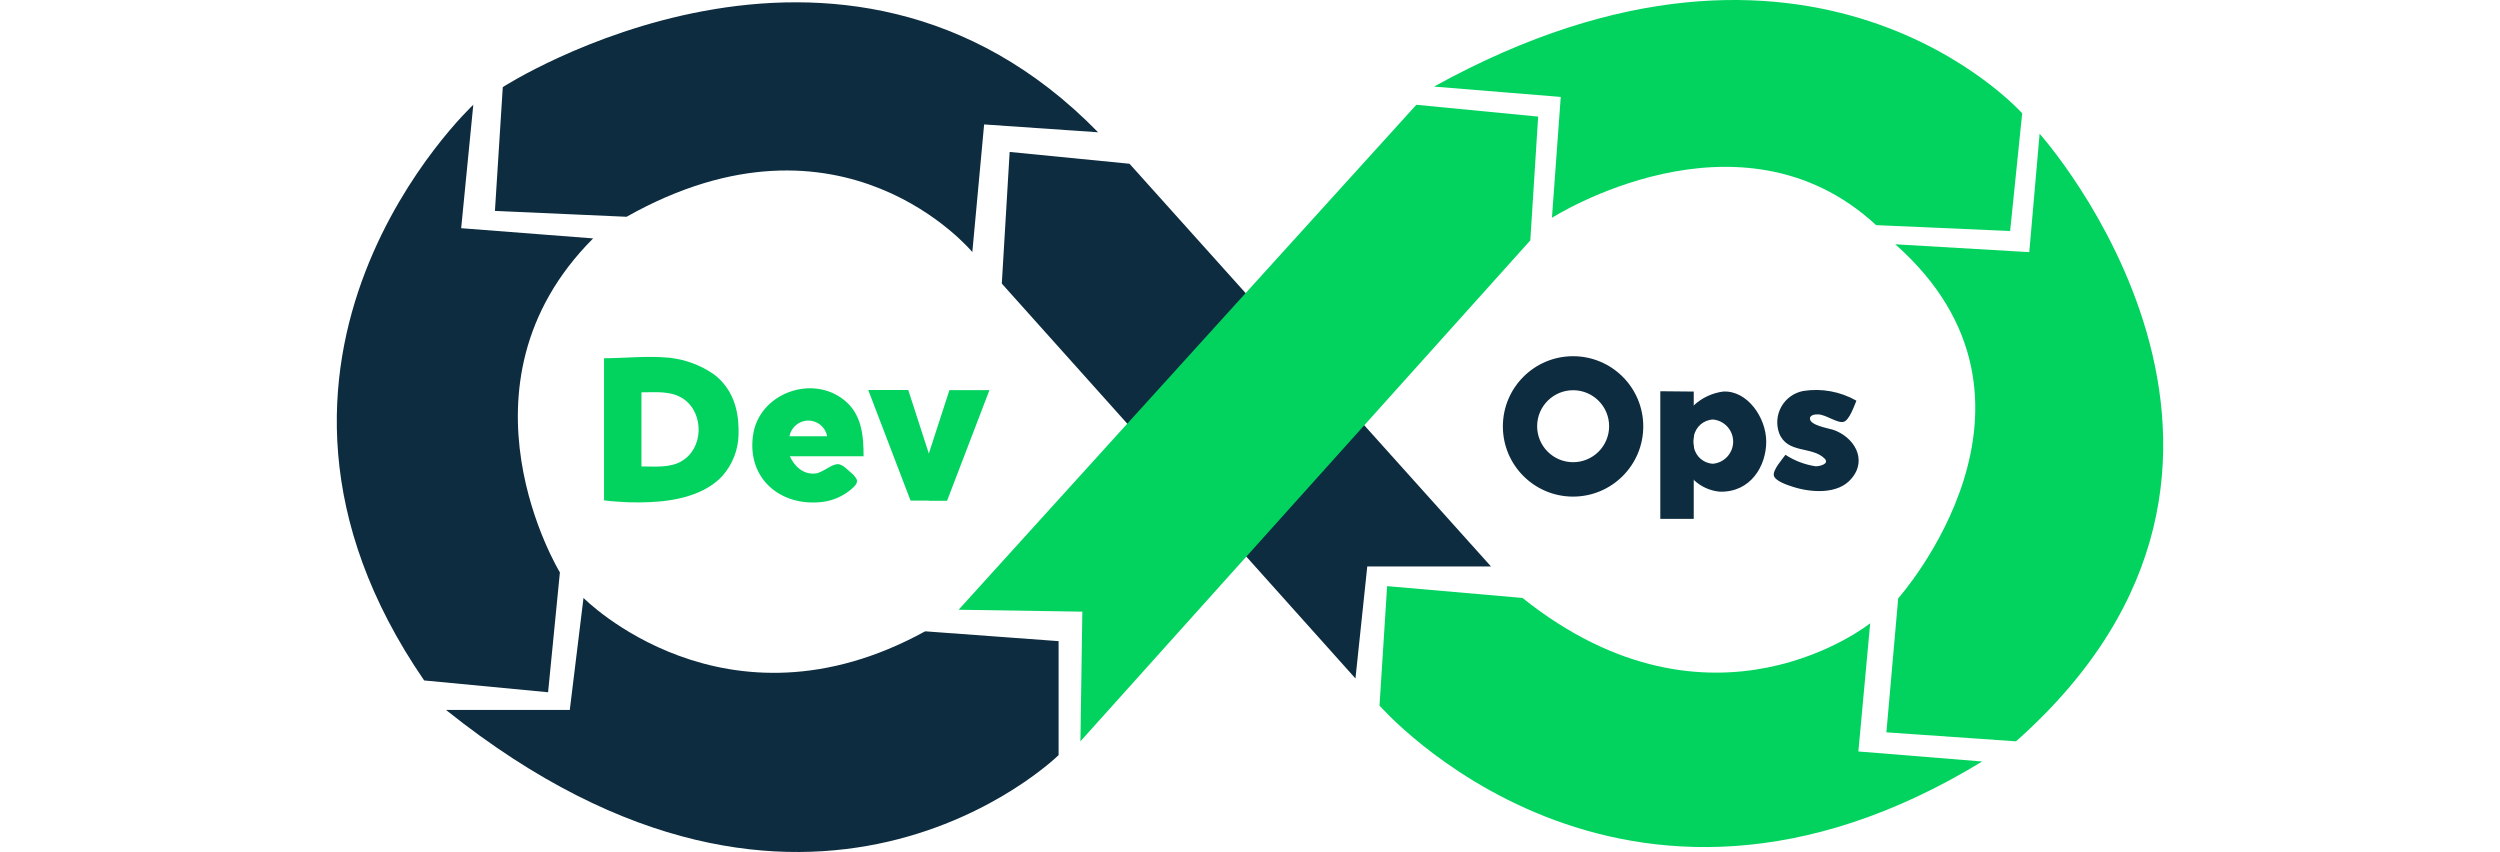
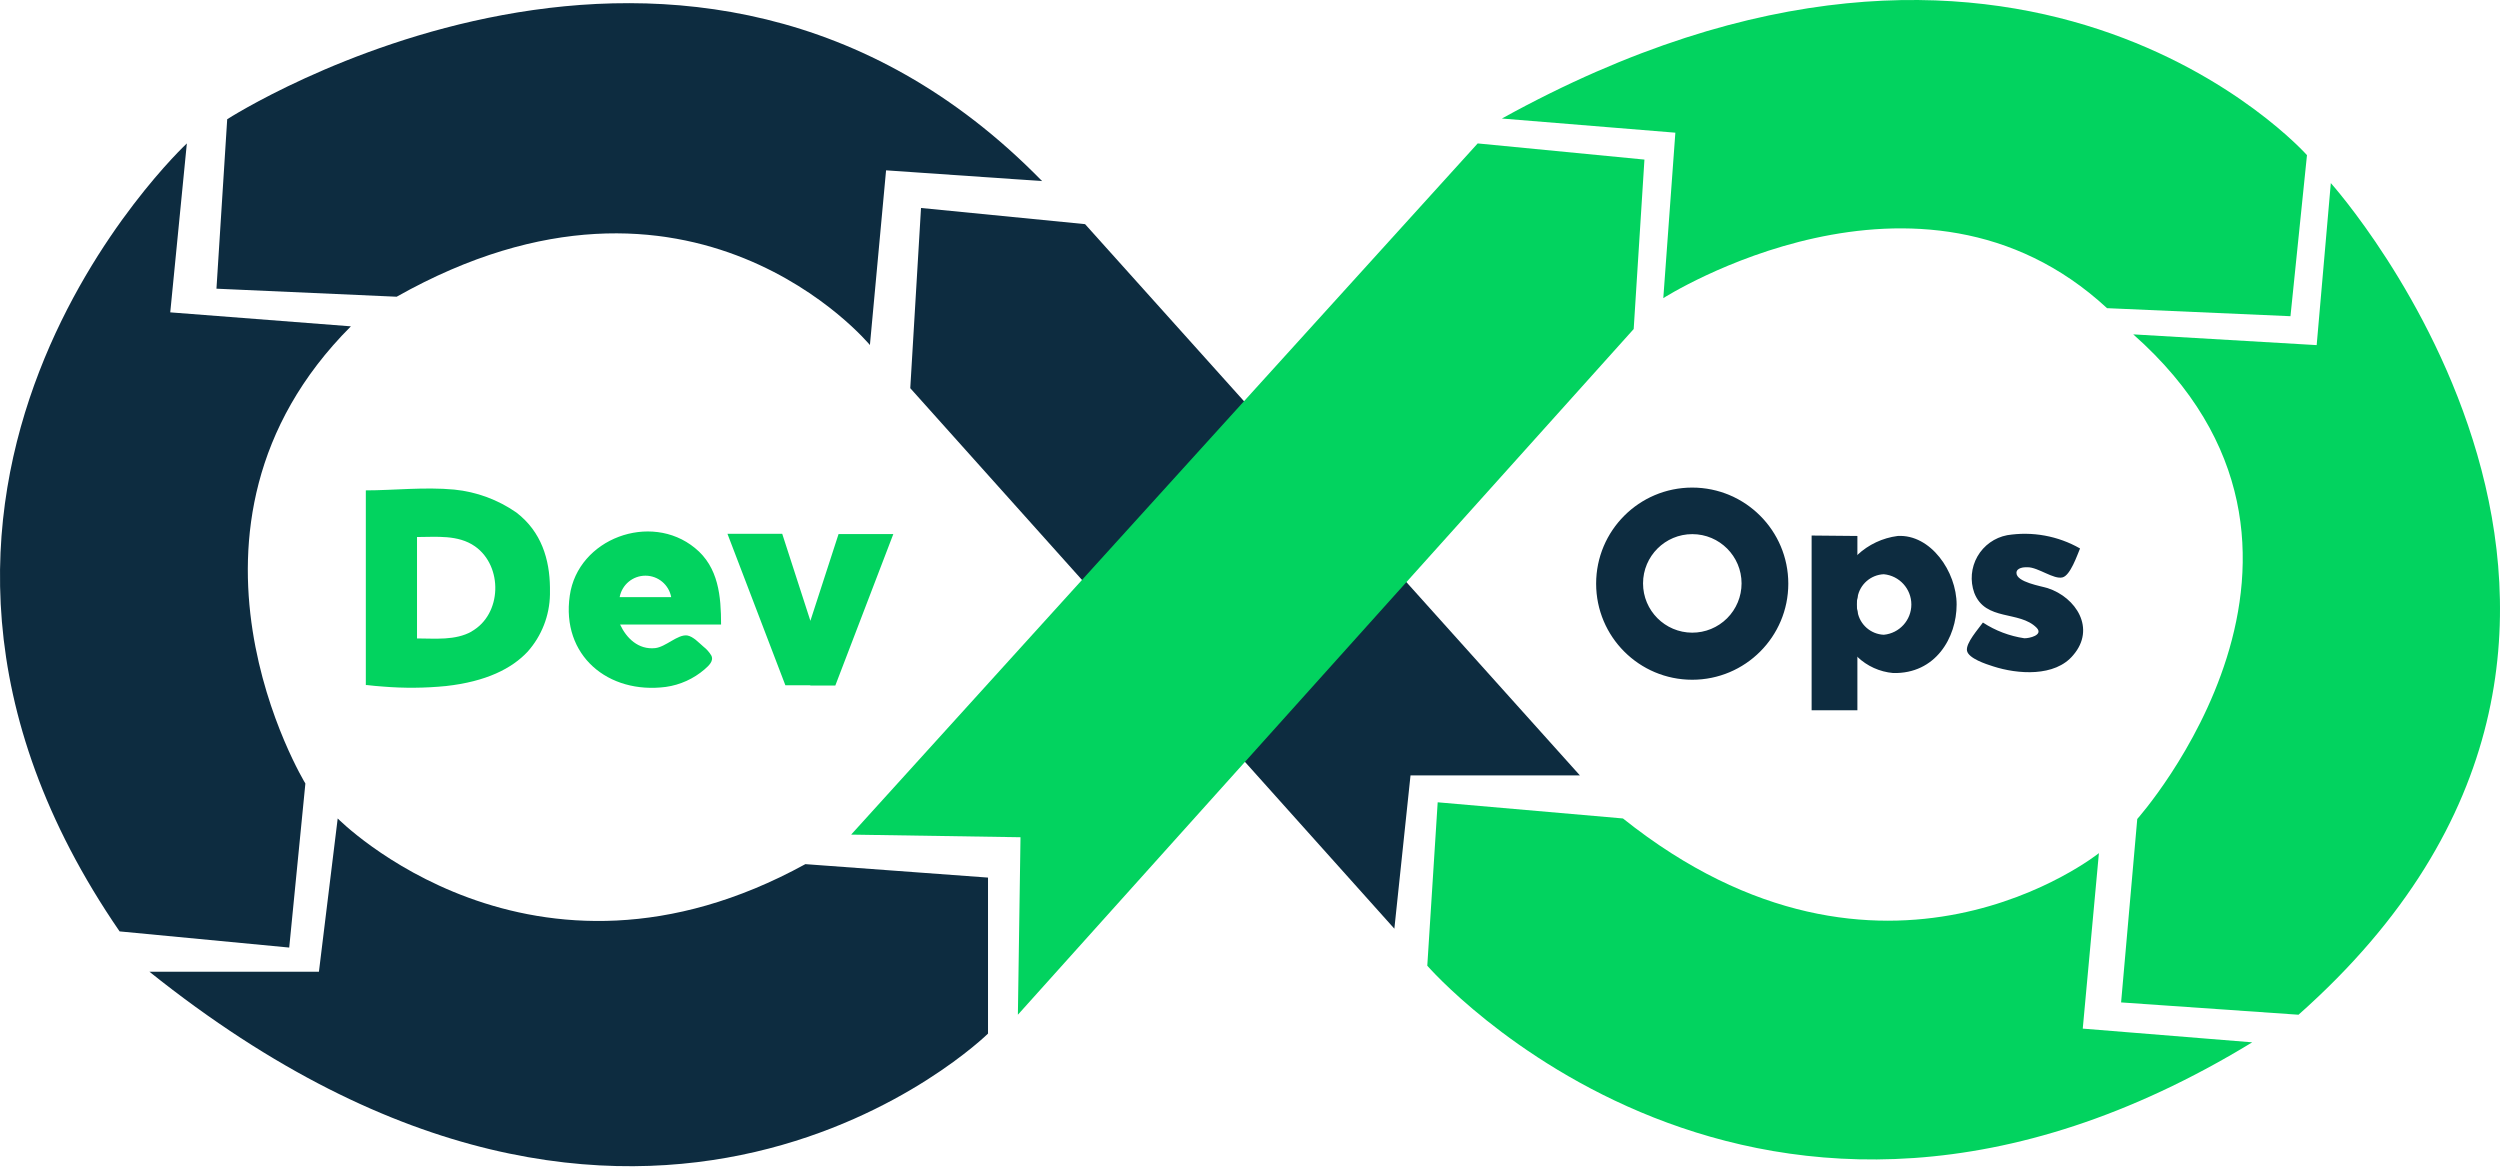
- <svg xmlns="http://www.w3.org/2000/svg" height="852" viewBox="0.889 77.24 286.209 133.513" width="2500">
+ <svg xmlns="http://www.w3.org/2000/svg" viewBox="0.889 77.24 286.209 133.513">
  <g fill="#0d2c40">
    <path d="m93.09 176.17 20.91 1.54v17.86s-39.07 38.48-96-7.08h19.4l2.15-17.55s22.14 22.47 53.54 5.23z" />
    <path d="m22.28 93.66s-42.49 39.56-7.7 90.21l19.42 1.85 1.85-18.78s-17.85-29.25 5.21-52.34l-20.68-1.6z" />
    <path d="m26.9 90.89s53-34.17 93.29 7.08l-17.86-1.23-1.85 20s-20.32-24.62-54.18-5.53l-20.63-.92z" />
    <path d="m105.1 121.68 1.23-20.63 18.78 1.85 56.65 63.11h-19.39l-1.85 17.55z" />
  </g>
  <g fill="#02d35f">
    <path d="m98.33 172.79 71.73-79.13 19.09 1.85-1.23 19.4-70.5 78.5.3-20.32z" />
    <path d="m172.83 90.81 19.86 1.62-1.38 18.94s29.32-18.71 50.8 1.15l21 .92 1.89-18.44s-32.82-37-92.17-4.19z" />
    <path d="m245.11 115.52 21 1.23 1.62-18.55s45.95 51.19-3.7 95.21l-20.31-1.41 1.85-21s27.48-30.77-.46-55.48z" />
    <path d="m186.69 170.94-21.21-1.85-1.19 18.71s37.64 43.41 94.44 8.77l-19.4-1.57 1.85-20.09s-24.71 19.81-54.49-3.97z" />
  </g>
  <path d="m213.53 138.6v7a3.77 3.77 0 0 0 -.09.83 3.86 3.86 0 0 0 .09.84v11.28h-5.24v-20z" fill="#0d2c40" />
  <path d="m218.14 138.6a8.32 8.32 0 0 0 -4.61 2.17 8 8 0 0 0 -3.07 5.67 8.53 8.53 0 0 0 3.07 6 6.79 6.79 0 0 0 4.09 1.85c4.87.12 7.27-4.07 7.27-7.84s-2.98-8.07-6.75-7.85zm-1.59 11.31a3.19 3.19 0 0 1 -3-2.63 3.86 3.86 0 0 1 -.09-.84 3.77 3.77 0 0 1 .09-.83 3.19 3.19 0 0 1 3-2.63 3.48 3.48 0 0 1 0 6.93zm18.76-5.34c-.76-.24-3.57-.68-3.57-1.74 0-.6.86-.67 1.28-.65 1.2 0 3 1.43 4 1.16.89-.23 1.67-2.53 2-3.31a12.77 12.77 0 0 0 -8.34-1.52 5 5 0 0 0 -3.77 6.6c1.27 3.29 5.17 2 7.14 4 .81.84-.86 1.22-1.41 1.2a11.85 11.85 0 0 1 -4.74-1.8c-.49.7-2 2.37-1.82 3.24s2.17 1.52 3 1.78c2.78.9 7.07 1.24 9.16-1.29 2.61-3.04.33-6.61-2.93-7.67zm-40.69-11.51a11 11 0 1 0 11 11 11 11 0 0 0 -11-11zm0 16.61a5.64 5.64 0 1 1 5.65-5.64 5.64 5.64 0 0 1 -5.66 5.64z" fill="#0d2c40" />
  <path d="m90.44 138.35h-6.27l6.63 17.34h2.86v-7.39zm6.45.03h6.27l-6.64 17.34h-2.86v-7.39zm-36.89-2.47a15.09 15.09 0 0 0 -7.1-2.62c-3.38-.32-7 .09-10.13.09v22.29h.15c.6.07 1.2.13 1.81.17a39.73 39.73 0 0 0 7.22-.06c4.59-.51 7.54-2 9.35-3.94a10.11 10.11 0 0 0 2.55-6.54v-.53-.28c-.04-3.17-.95-6.36-3.85-8.58zm-5.1 13.62c-1.89 1.06-4.19.8-6.27.8v-11.61c2.21 0 4.7-.29 6.64 1.07 3.22 2.27 3.1 7.78-.4 9.74zm26.52 1.74c-.51-.43-1.16-1.16-1.85-1.28-1.1-.15-2.47 1.33-3.69 1.45-1.9.19-3.27-1.12-4-2.7h11.56c0-3.2-.27-6.57-3-8.77-5.07-4.14-13.39-1.08-14.32 5.45-1 6.88 4.41 11.32 11 10.46a8.64 8.64 0 0 0 4.42-2c.45-.4 1.11-.95.78-1.6a3.72 3.72 0 0 0 -.9-1.01zm-3.69-5.67h-5.9a3 3 0 0 1 5.9 0z" fill="#02d35f" />
</svg>
